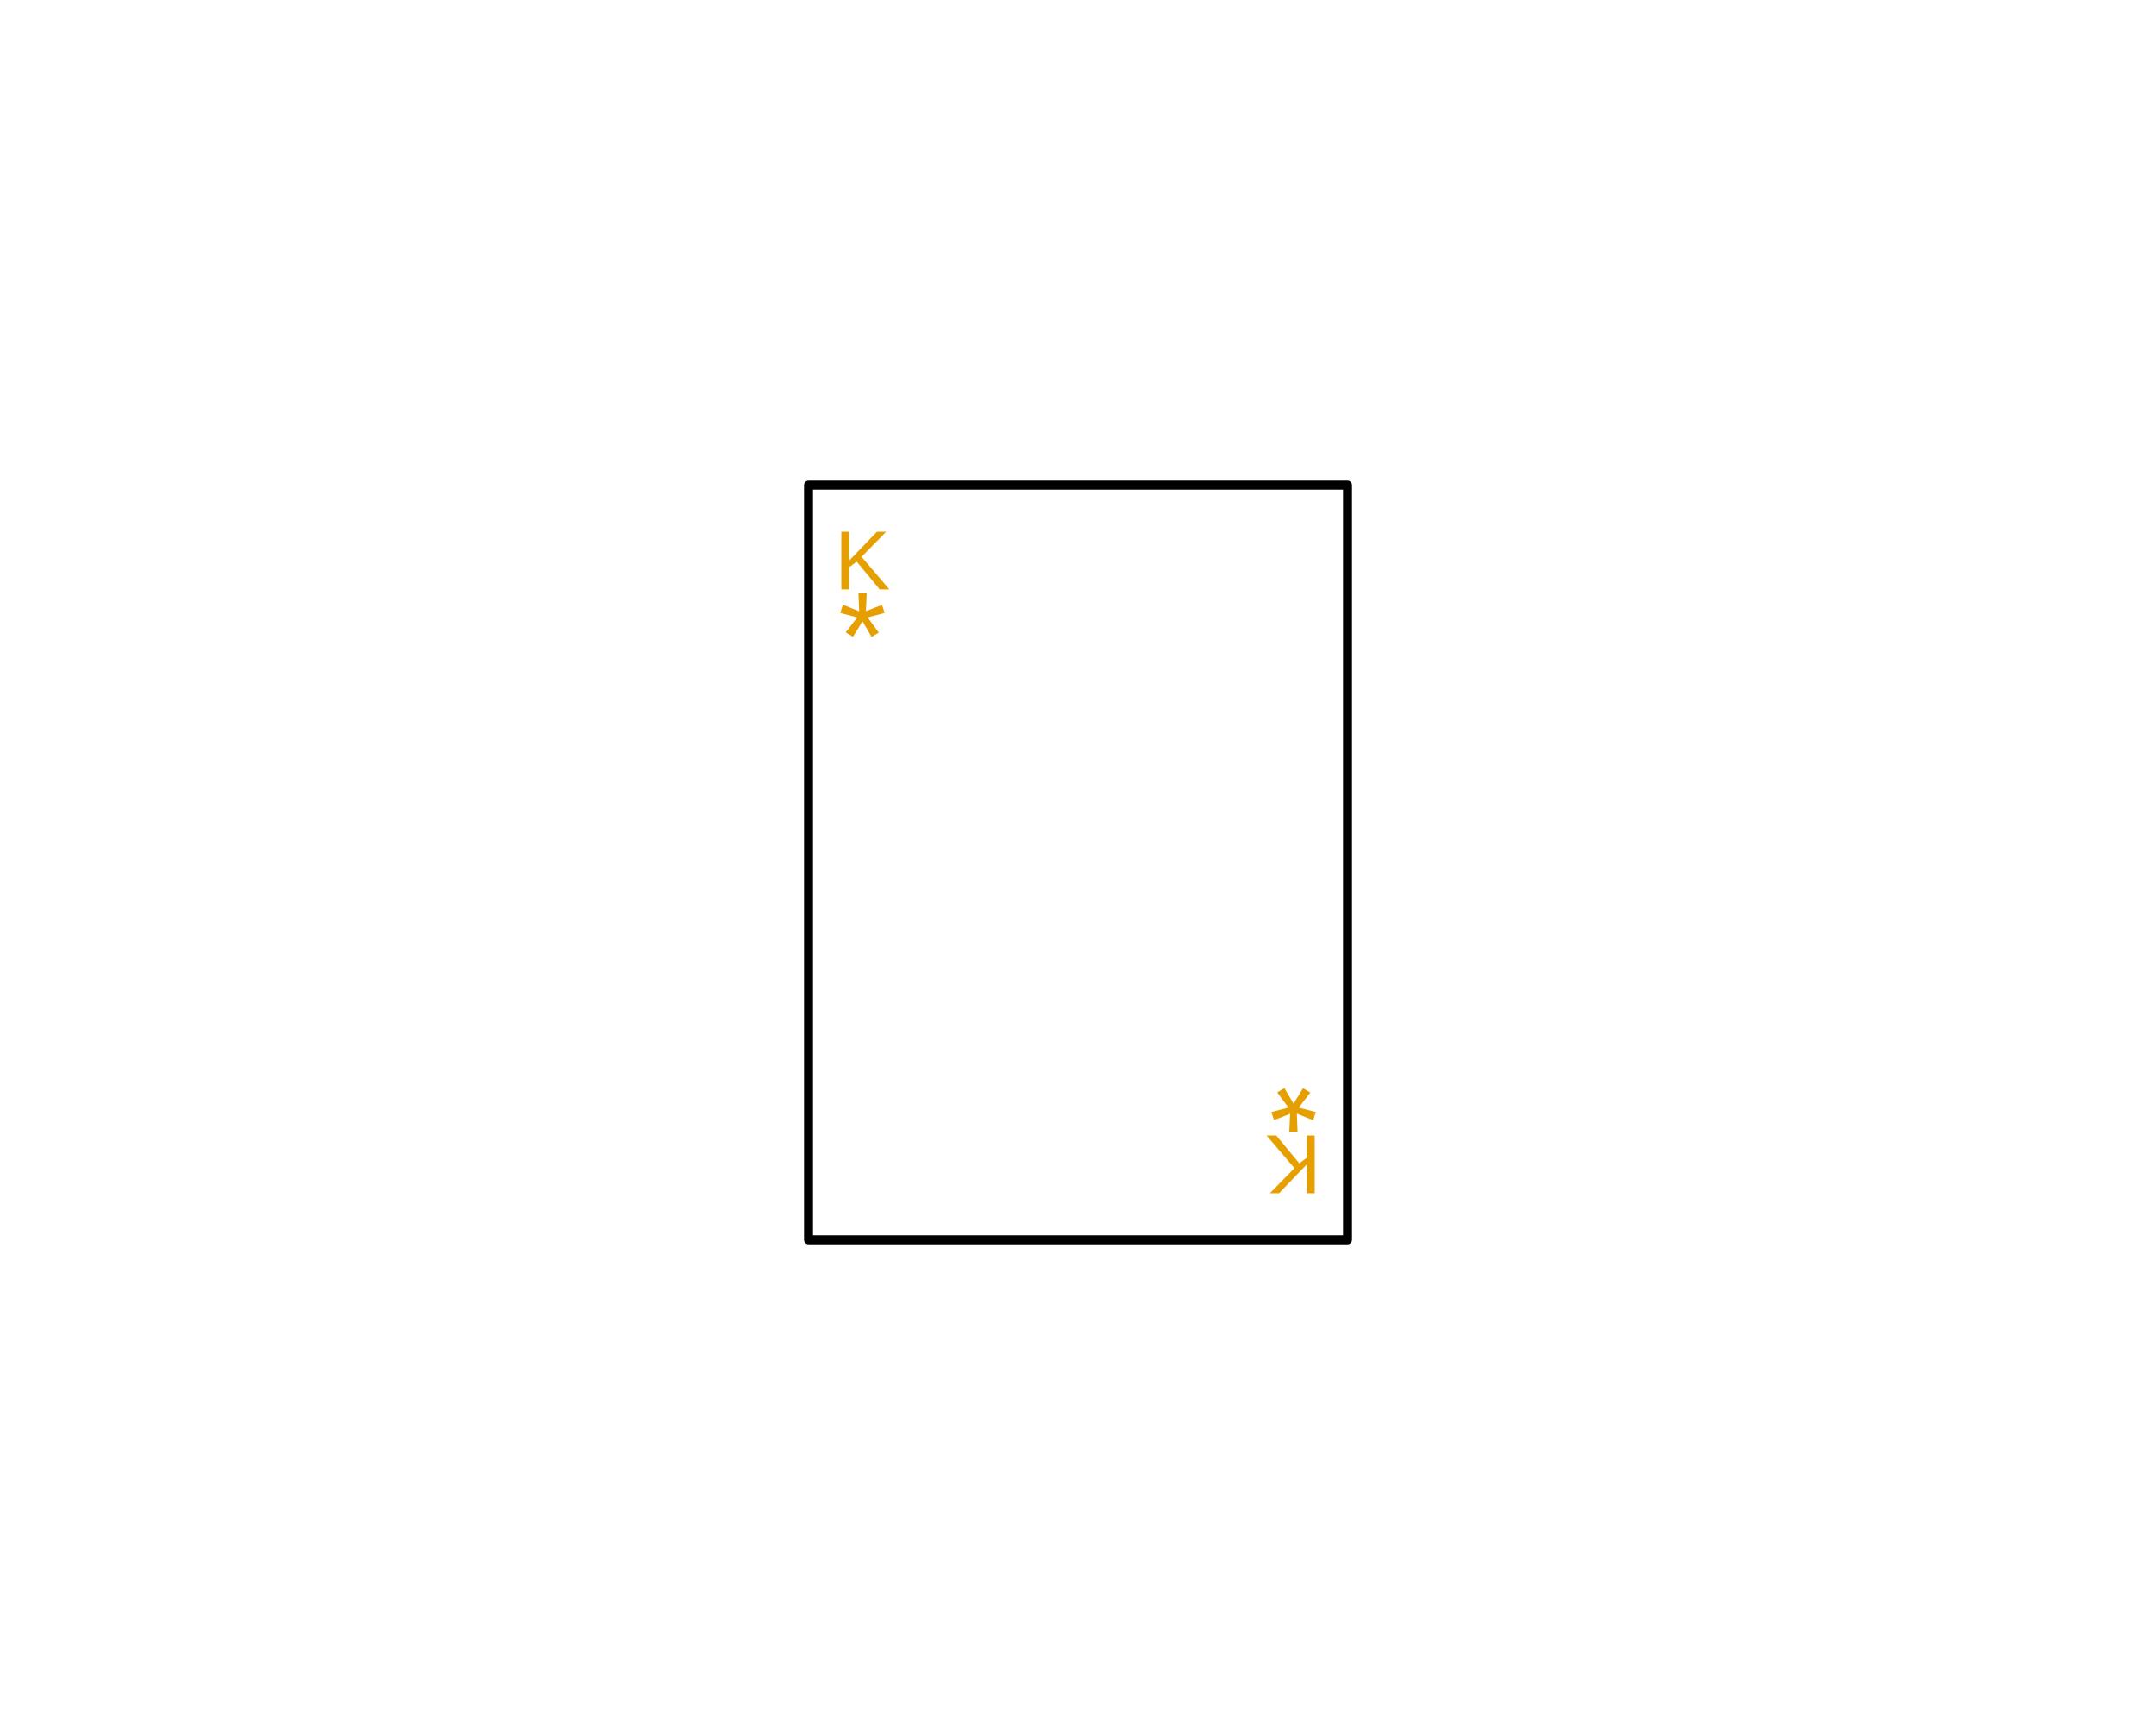
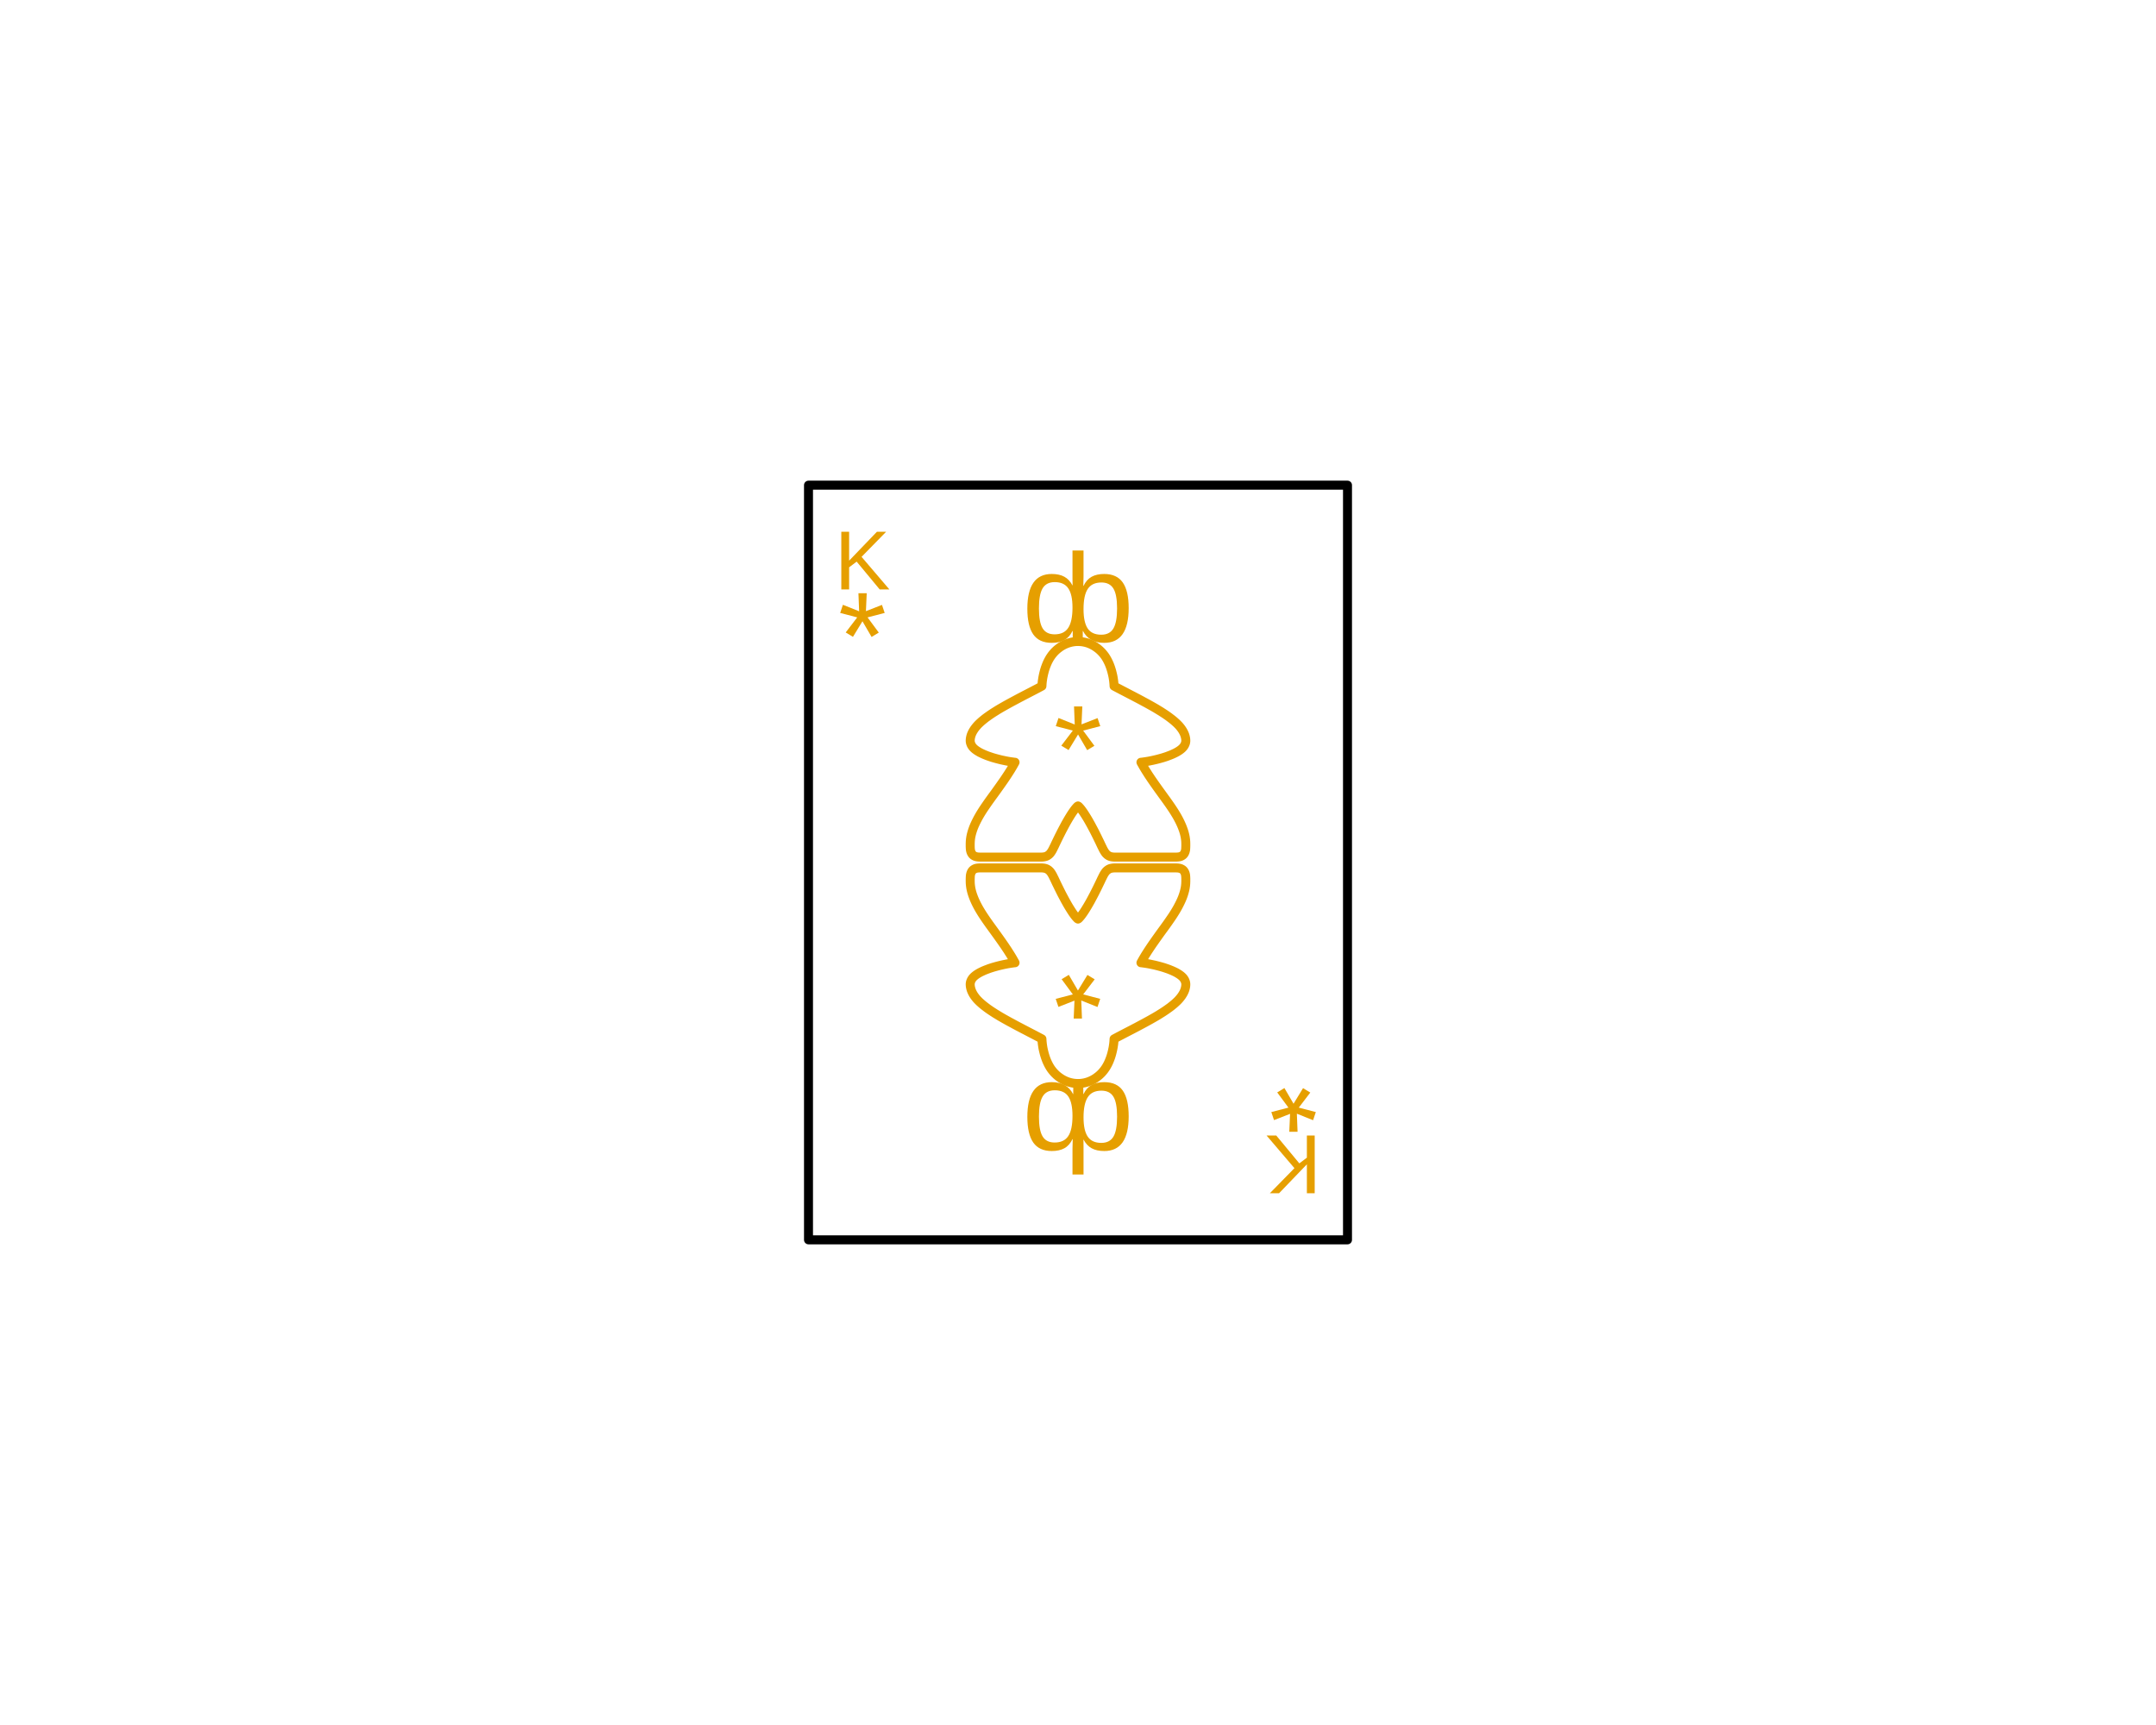
<svg xmlns="http://www.w3.org/2000/svg" viewBox="0 0 720.00 576.00">
  <defs>
    <style type="text/css">
    line, polyline, polygon, path, rect, circle {
      fill: none;
      stroke: #000000;
      stroke-linecap: round;
      stroke-linejoin: round;
      stroke-miterlimit: 10.00;
    }
  </style>
  </defs>
  <rect width="100%" height="100%" style="stroke: none; fill: #FFFFFF;" />
  <rect x="270.00" y="162.00" width="180.00" height="252.00" style="stroke-width: 0.75; stroke: none; fill: #FFFFFF;" />
-   <rect x="288.00" y="162.00" width="144.00" height="252.00" style="stroke-width: 0.75; stroke: none; fill: #FFFFFF;" />
+   <polygon points="360.03,269.12 360.07,269.15 360.11,269.17 360.15,269.20 360.20,269.24 360.20,269.24 360.33,269.37 360.49,269.54 360.67,269.74 360.87,269.97 361.07,270.22 361.26,270.47 361.38,270.63 361.60,270.94 361.84,271.28 362.08,271.65 362.34,272.05 362.61,272.48 362.89,272.93 363.17,273.39 363.44,273.85 363.70,274.30 363.94,274.74 364.18,275.16 364.30,275.38 364.30,275.38 364.68,276.09 365.06,276.80 365.44,277.52 365.81,278.25 366.16,278.96 366.50,279.64 366.81,280.28 367.09,280.85 367.33,281.35 367.52,281.76 367.67,282.08 367.77,282.29 367.83,282.41 367.84,282.43 367.85,282.46 367.86,282.49 367.86,282.49 368.07,282.90 368.26,283.29 368.45,283.67 368.66,284.04 368.87,284.39 369.09,284.72 369.32,285.01 369.57,285.26 369.83,285.49 369.96,285.58 369.96,285.58 370.26,285.77 370.58,285.92 370.91,286.03 371.27,286.11 371.65,286.16 372.04,286.19 372.42,286.20 372.81,286.20 373.19,286.20 373.27,286.20 391.85,286.20 391.85,286.20 392.13,286.20 392.40,286.20 392.68,286.19 392.95,286.19 393.20,286.17 393.43,286.16 393.55,286.14 393.77,286.11 394.02,286.06 394.28,285.98 394.56,285.86 394.82,285.71 395.06,285.53 395.23,285.37 395.42,285.13 395.58,284.86 395.71,284.58 395.81,284.28 395.88,283.99 395.93,283.74 395.95,283.55 395.95,283.55 395.97,283.31 395.98,283.06 395.99,282.77 396.00,282.47 396.00,282.18 396.00,281.88 396.00,281.72 396.00,281.72 395.98,281.00 395.91,280.28 395.81,279.56 395.66,278.82 395.47,278.07 395.23,277.30 394.95,276.52 394.64,275.74 394.29,274.95 393.91,274.16 393.50,273.37 393.07,272.59 392.62,271.83 392.16,271.08 391.69,270.35 391.22,269.64 390.75,268.95 390.27,268.26 389.79,267.59 389.72,267.48 389.72,267.48 389.30,266.90 388.87,266.31 388.43,265.70 387.98,265.08 387.51,264.43 387.03,263.77 386.54,263.08 386.04,262.38 385.54,261.67 385.04,260.95 384.54,260.23 384.06,259.51 383.58,258.80 383.13,258.09 382.69,257.40 382.27,256.72 381.87,256.05 381.49,255.38 381.12,254.73 381.02,254.53 381.51,254.48 382.01,254.41 382.54,254.33 383.10,254.24 383.68,254.14 384.28,254.02 384.88,253.90 385.49,253.76 386.10,253.62 386.69,253.47 387.26,253.32 387.80,253.17 388.33,253.02 388.83,252.86 388.96,252.82 388.96,252.82 389.39,252.68 389.82,252.53 390.26,252.36 390.71,252.19 391.17,252.01 391.61,251.82 392.04,251.62 392.44,251.43 392.82,251.23 393.16,251.04 393.48,250.85 393.51,250.83 393.51,250.83 393.75,250.68 393.99,250.51 394.24,250.33 394.49,250.13 394.72,249.93 394.92,249.73 395.11,249.53 395.14,249.49 395.14,249.49 395.31,249.28 395.47,249.04 395.63,248.76 395.77,248.45 395.89,248.12 395.96,247.79 396.00,247.46 396.00,247.33 395.98,246.86 395.91,246.38 395.80,245.89 395.65,245.40 395.45,244.90 395.21,244.41 394.94,243.93 394.64,243.47 394.32,243.03 393.99,242.62 393.65,242.23 393.30,241.87 393.29,241.86 392.97,241.54 392.62,241.22 392.24,240.88 391.84,240.54 391.41,240.19 390.95,239.84 390.48,239.48 389.99,239.12 389.50,238.78 389.00,238.44 388.51,238.12 388.03,237.81 387.55,237.50 387.28,237.34 387.28,237.34 386.67,236.97 386.05,236.59 385.39,236.21 384.71,235.82 384.01,235.43 383.28,235.02 382.52,234.61 381.74,234.19 380.95,233.76 380.14,233.33 379.33,232.91 378.52,232.48 377.71,232.06 376.92,231.65 376.14,231.24 375.37,230.84 374.63,230.46 373.91,230.08 373.20,229.71 372.52,229.35 372.05,229.10 372.05,229.10 372.02,228.55 371.97,227.99 371.91,227.40 371.82,226.78 371.72,226.14 371.59,225.49 371.43,224.82 371.26,224.14 371.06,223.47 370.85,222.82 370.62,222.19 370.37,221.58 370.10,221.00 369.82,220.44 369.56,219.97 369.26,219.47 368.93,218.98 368.56,218.50 368.16,218.02 367.72,217.55 367.24,217.09 366.73,216.65 366.18,216.24 365.61,215.85 365.00,215.49 364.38,215.18 363.74,214.90 363.09,214.67 362.43,214.49 361.76,214.35 361.09,214.26 360.41,214.21 360.00,214.20 360.00,214.20 359.31,214.22 358.63,214.29 357.96,214.40 357.30,214.56 356.64,214.76 356.00,215.01 355.36,215.30 354.75,215.63 354.15,216.00 353.59,216.41 353.05,216.83 352.55,217.28 352.09,217.74 351.67,218.22 351.28,218.70 350.93,219.19 350.61,219.68 350.44,219.97 350.14,220.51 349.86,221.07 349.60,221.65 349.36,222.26 349.12,222.90 348.91,223.55 348.72,224.22 348.55,224.90 348.40,225.57 348.27,226.22 348.17,226.86 348.08,227.47 348.02,228.06 347.98,228.62 347.95,229.10 347.27,229.46 346.58,229.83 345.87,230.20 345.14,230.58 344.39,230.97 343.62,231.37 342.83,231.78 342.03,232.19 341.22,232.62 340.41,233.04 339.60,233.47 338.80,233.90 338.01,234.32 337.24,234.74 336.49,235.15 335.77,235.55 335.07,235.95 334.40,236.33 333.75,236.71 333.13,237.08 332.72,237.34 332.72,237.34 332.24,237.64 331.76,237.94 331.27,238.26 330.78,238.59 330.29,238.93 329.80,239.28 329.31,239.63 328.84,239.99 328.40,240.35 327.98,240.69 327.59,241.03 327.23,241.36 326.89,241.68 326.71,241.86 326.36,242.23 326.02,242.62 325.69,243.03 325.37,243.46 325.07,243.93 324.79,244.41 324.55,244.90 324.35,245.39 324.20,245.88 324.09,246.37 324.02,246.85 324.00,247.33 324.00,247.33 324.02,247.66 324.08,247.99 324.18,248.32 324.31,248.64 324.46,248.93 324.63,249.19 324.79,249.41 324.86,249.49 324.86,249.49 325.04,249.70 325.25,249.90 325.47,250.10 325.72,250.30 325.97,250.48 326.21,250.65 326.45,250.81 326.49,250.83 326.49,250.83 326.81,251.02 327.15,251.22 327.52,251.41 327.92,251.60 328.35,251.80 328.79,251.99 329.24,252.17 329.69,252.35 330.13,252.51 330.57,252.66 330.99,252.80 331.04,252.82 331.54,252.98 332.06,253.13 332.60,253.28 333.16,253.43 333.74,253.58 334.34,253.73 334.95,253.86 335.56,253.99 336.16,254.11 336.75,254.22 337.31,254.31 337.85,254.39 338.36,254.46 338.85,254.52 338.98,254.53 338.98,254.53 338.62,255.19 338.25,255.85 337.85,256.52 337.44,257.20 337.00,257.89 336.55,258.59 336.08,259.30 335.60,260.02 335.11,260.74 334.60,261.46 334.10,262.18 333.60,262.88 333.11,263.57 332.63,264.24 332.16,264.89 331.70,265.52 331.25,266.13 330.82,266.73 330.40,267.31 330.28,267.48 329.80,268.16 329.33,268.84 328.85,269.54 328.38,270.24 327.91,270.97 327.45,271.71 327.00,272.48 326.57,273.25 326.16,274.04 325.77,274.83 325.41,275.62 325.09,276.40 324.81,277.18 324.57,277.95 324.37,278.70 324.21,279.44 324.10,280.17 324.03,280.89 324.00,281.61 324.00,281.72 324.00,282.02 324.00,282.31 324.00,282.61 324.01,282.91 324.02,283.18 324.04,283.43 324.05,283.56 324.05,283.56 324.08,283.80 324.13,284.06 324.21,284.35 324.32,284.65 324.46,284.93 324.63,285.19 324.78,285.38 324.78,285.38 325.00,285.58 325.25,285.75 325.52,285.89 325.79,286.00 326.06,286.07 326.30,286.12 326.47,286.14 326.47,286.14 326.69,286.17 326.93,286.18 327.20,286.19 327.47,286.20 327.75,286.20 328.03,286.20 328.19,286.20 346.70,286.20 346.70,286.20 347.09,286.20 347.48,286.20 347.86,286.19 348.25,286.17 348.63,286.12 349.00,286.05 349.34,285.95 349.66,285.81 349.97,285.63 350.03,285.58 350.03,285.58 350.31,285.37 350.57,285.13 350.81,284.85 351.03,284.54 351.25,284.20 351.46,283.84 351.65,283.46 351.85,283.07 352.04,282.67 352.14,282.49 352.15,282.46 352.16,282.43 352.16,282.43 352.19,282.38 352.26,282.23 352.37,281.98 352.54,281.63 352.75,281.19 353.00,280.67 353.29,280.07 353.61,279.41 353.96,278.72 354.32,278.00 354.69,277.28 355.07,276.56 355.45,275.85 355.70,275.38 355.93,274.96 356.18,274.52 356.43,274.08 356.70,273.62 356.97,273.16 357.25,272.71 357.52,272.26 357.79,271.85 358.04,271.46 358.28,271.11 358.51,270.79 358.62,270.63 358.81,270.38 359.00,270.13 359.20,269.89 359.40,269.66 359.57,269.47 359.72,269.32 359.80,269.24 359.85,269.20 359.89,269.17 359.93,269.15 359.97,269.12 360.00,269.11 " style="stroke-width: 3.00; stroke: #E69F00; fill: #FFFFFF;" />
+   <text x="341.38" y="214.25" style="font-size: 42.00px; fill: #E69F00; font-family: Liberation Sans;" textLength="37.25px" lengthAdjust="spacingAndGlyphs">ȸ</text>
+   <text x="351.91" y="264.50" style="font-size: 41.60px; fill: #E69F00; font-family: Liberation Sans;" textLength="16.19px" lengthAdjust="spacingAndGlyphs">*</text>
+   <polygon points="359.97,306.88 359.93,306.85 359.89,306.83 359.85,306.80 359.80,306.76 359.80,306.76 359.67,306.63 359.51,306.46 359.33,306.26 359.13,306.03 358.93,305.78 358.74,305.53 358.62,305.37 358.40,305.06 358.16,304.72 357.92,304.35 357.66,303.95 357.39,303.52 357.11,303.07 356.83,302.61 356.56,302.15 356.30,301.70 356.06,301.26 355.82,300.84 355.70,300.62 355.70,300.62 355.32,299.91 354.94,299.20 354.56,298.48 354.19,297.75 353.84,297.04 353.50,296.36 353.19,295.72 352.91,295.15 352.67,294.65 352.48,294.24 352.33,293.92 352.23,293.71 352.17,293.59 352.16,293.57 352.15,293.54 352.14,293.51 352.14,293.51 351.93,293.10 351.74,292.71 351.55,292.33 351.34,291.96 351.13,291.61 350.91,291.28 350.68,290.99 350.43,290.74 350.17,290.51 350.04,290.42 350.04,290.42 349.74,290.23 349.42,290.08 349.09,289.97 348.73,289.89 348.35,289.84 347.96,289.81 347.58,289.80 347.19,289.80 346.81,289.80 346.73,289.80 328.15,289.80 328.15,289.80 327.87,289.80 327.60,289.80 327.32,289.81 327.05,289.81 326.80,289.83 326.57,289.84 326.45,289.86 326.23,289.89 325.98,289.94 325.72,290.02 325.44,290.14 325.18,290.29 324.94,290.47 324.77,290.63 324.58,290.87 324.42,291.14 324.29,291.42 324.19,291.72 324.12,292.01 324.07,292.26 324.05,292.45 324.05,292.45 324.03,292.69 324.02,292.94 324.01,293.23 324.00,293.53 324.00,293.82 324.00,294.12 324.00,294.28 324.00,294.28 324.02,295.00 324.09,295.72 324.19,296.44 324.34,297.18 324.53,297.93 324.77,298.70 325.05,299.48 325.36,300.26 325.71,301.05 326.09,301.84 326.50,302.63 326.93,303.41 327.38,304.17 327.84,304.92 328.31,305.65 328.78,306.36 329.25,307.05 329.73,307.74 330.21,308.41 330.28,308.52 330.28,308.52 330.70,309.10 331.13,309.69 331.57,310.30 332.02,310.92 332.49,311.57 332.97,312.23 333.46,312.92 333.96,313.62 334.46,314.33 334.96,315.05 335.46,315.77 335.94,316.49 336.42,317.20 336.87,317.91 337.31,318.60 337.73,319.28 338.13,319.95 338.51,320.62 338.88,321.27 338.98,321.47 338.49,321.52 337.99,321.59 337.46,321.67 336.90,321.76 336.32,321.86 335.72,321.98 335.12,322.10 334.51,322.24 333.90,322.38 333.31,322.53 332.74,322.68 332.20,322.83 331.67,322.98 331.17,323.14 331.04,323.18 331.04,323.18 330.61,323.32 330.18,323.47 329.74,323.64 329.29,323.81 328.83,323.99 328.39,324.18 327.96,324.38 327.56,324.57 327.18,324.77 326.84,324.96 326.52,325.15 326.49,325.17 326.49,325.17 326.25,325.32 326.01,325.49 325.76,325.67 325.51,325.87 325.28,326.07 325.08,326.27 324.89,326.47 324.86,326.51 324.86,326.51 324.69,326.72 324.53,326.96 324.37,327.24 324.23,327.55 324.11,327.88 324.04,328.21 324.00,328.54 324.00,328.67 324.02,329.14 324.09,329.62 324.20,330.11 324.35,330.60 324.55,331.10 324.79,331.59 325.06,332.07 325.36,332.53 325.68,332.97 326.01,333.38 326.35,333.77 326.70,334.13 326.71,334.14 327.03,334.46 327.38,334.78 327.76,335.12 328.16,335.46 328.59,335.81 329.05,336.16 329.52,336.52 330.01,336.88 330.50,337.22 331.00,337.56 331.49,337.88 331.97,338.19 332.45,338.50 332.72,338.66 332.72,338.66 333.33,339.03 333.95,339.41 334.61,339.79 335.29,340.18 335.99,340.57 336.72,340.98 337.48,341.39 338.26,341.81 339.05,342.24 339.86,342.67 340.67,343.09 341.48,343.52 342.29,343.94 343.08,344.35 343.86,344.76 344.63,345.16 345.37,345.54 346.09,345.92 346.80,346.29 347.48,346.65 347.95,346.90 347.95,346.90 347.98,347.45 348.03,348.01 348.09,348.60 348.18,349.22 348.28,349.86 348.41,350.51 348.57,351.18 348.74,351.86 348.94,352.53 349.15,353.18 349.38,353.81 349.63,354.42 349.90,355.00 350.18,355.56 350.44,356.03 350.74,356.53 351.07,357.02 351.44,357.50 351.84,357.98 352.28,358.45 352.76,358.91 353.27,359.35 353.82,359.76 354.39,360.15 355.00,360.51 355.62,360.82 356.26,361.10 356.91,361.33 357.57,361.51 358.24,361.65 358.91,361.74 359.59,361.79 360.00,361.80 360.00,361.80 360.69,361.78 361.37,361.71 362.04,361.60 362.70,361.44 363.36,361.24 364.00,360.99 364.64,360.70 365.25,360.37 365.85,360.00 366.41,359.59 366.95,359.17 367.45,358.72 367.91,358.26 368.33,357.78 368.72,357.30 369.07,356.81 369.39,356.32 369.56,356.03 369.86,355.49 370.14,354.93 370.40,354.35 370.64,353.74 370.88,353.10 371.09,352.45 371.28,351.78 371.45,351.10 371.60,350.43 371.73,349.78 371.83,349.14 371.92,348.53 371.98,347.94 372.02,347.38 372.05,346.90 372.73,346.54 373.42,346.17 374.13,345.80 374.86,345.42 375.61,345.03 376.38,344.63 377.17,344.22 377.97,343.81 378.78,343.38 379.59,342.96 380.40,342.53 381.20,342.10 381.99,341.68 382.76,341.26 383.51,340.85 384.23,340.45 384.93,340.05 385.60,339.67 386.25,339.29 386.87,338.92 387.28,338.66 387.28,338.66 387.76,338.36 388.24,338.06 388.73,337.74 389.22,337.41 389.71,337.07 390.20,336.72 390.69,336.37 391.16,336.01 391.60,335.65 392.02,335.31 392.41,334.97 392.77,334.64 393.11,334.32 393.29,334.14 393.64,333.77 393.98,333.38 394.31,332.97 394.63,332.54 394.93,332.07 395.21,331.59 395.45,331.10 395.65,330.61 395.80,330.12 395.91,329.63 395.98,329.15 396.00,328.67 396.00,328.67 395.98,328.34 395.92,328.01 395.82,327.68 395.69,327.36 395.54,327.07 395.37,326.81 395.21,326.59 395.14,326.51 395.14,326.51 394.96,326.30 394.75,326.10 394.53,325.90 394.28,325.70 394.03,325.52 393.79,325.35 393.55,325.19 393.51,325.17 393.51,325.17 393.19,324.98 392.85,324.78 392.48,324.59 392.08,324.40 391.65,324.20 391.21,324.01 390.76,323.83 390.31,323.65 389.87,323.49 389.43,323.34 389.01,323.20 388.96,323.18 388.46,323.02 387.94,322.87 387.40,322.72 386.84,322.57 386.26,322.42 385.66,322.27 385.05,322.14 384.44,322.01 383.84,321.89 383.25,321.78 382.69,321.69 382.15,321.61 381.64,321.54 381.15,321.48 381.02,321.47 381.02,321.47 381.38,320.81 381.75,320.15 382.15,319.48 382.56,318.80 383.00,318.11 383.45,317.41 383.92,316.70 384.40,315.98 384.89,315.26 385.40,314.54 385.90,313.82 386.40,313.12 386.89,312.43 387.37,311.76 387.84,311.11 388.30,310.48 388.75,309.87 389.18,309.27 389.60,308.69 389.72,308.52 390.20,307.84 390.67,307.16 391.15,306.46 391.62,305.76 392.09,305.03 392.55,304.29 393.00,303.52 393.43,302.75 393.84,301.96 394.23,301.17 394.59,300.38 394.91,299.60 395.19,298.82 395.43,298.05 395.63,297.30 395.79,296.56 395.90,295.83 395.97,295.11 396.00,294.39 396.00,294.28 396.00,293.98 396.00,293.69 396.00,293.39 395.99,293.09 395.98,292.82 395.96,292.57 395.95,292.44 395.95,292.44 395.92,292.20 395.87,291.94 395.79,291.65 395.68,291.35 395.54,291.07 395.37,290.81 395.22,290.62 395.22,290.62 395.00,290.42 394.75,290.25 394.48,290.11 394.21,290.00 393.94,289.93 393.70,289.88 393.53,289.86 393.53,289.86 393.31,289.83 393.07,289.82 392.80,289.81 392.53,289.80 392.25,289.80 391.97,289.80 391.81,289.80 373.30,289.80 373.30,289.80 372.91,289.80 372.52,289.80 372.14,289.81 371.75,289.83 371.37,289.88 371.00,289.95 370.66,290.05 370.34,290.19 370.03,290.37 369.97,290.42 369.97,290.42 369.69,290.63 369.43,290.87 369.19,291.15 368.97,291.46 368.75,291.80 368.54,292.16 368.35,292.54 368.15,292.93 367.96,293.33 367.86,293.51 367.85,293.54 367.84,293.57 367.84,293.57 367.81,293.62 367.74,293.77 367.63,294.02 367.46,294.37 367.25,294.81 367.00,295.33 366.71,295.93 366.39,296.59 366.04,297.28 365.68,298.00 365.31,298.72 364.93,299.44 364.55,300.15 364.30,300.62 364.07,301.04 363.82,301.48 363.57,301.92 363.30,302.38 363.03,302.84 362.75,303.29 362.48,303.74 362.21,304.15 361.96,304.54 361.72,304.89 361.49,305.21 361.38,305.37 361.19,305.62 361.00,305.87 360.80,306.11 360.60,306.34 360.43,306.53 360.28,306.68 360.20,306.76 360.15,306.80 360.11,306.83 360.07,306.85 360.03,306.88 360.00,306.89 " style="stroke-width: 3.00; stroke: #E69F00; fill: #FFFFFF;" />
+   <text transform="translate(378.63,361.75) rotate(-180)" style="font-size: 42.00px; fill: #E69F00; font-family: Liberation Sans;" textLength="37.25px" lengthAdjust="spacingAndGlyphs">ȸ</text>
+   <text transform="translate(368.09,311.50) rotate(-180)" style="font-size: 41.60px; fill: #E69F00; font-family: Liberation Sans;" textLength="16.19px" lengthAdjust="spacingAndGlyphs">*</text>
  <text x="278.66" y="196.83" style="font-size: 28.00px; fill: #E69F00; font-family: Liberation Sans;" textLength="18.67px" lengthAdjust="spacingAndGlyphs">K</text>
  <text transform="translate(441.34,379.17) rotate(-180)" style="font-size: 28.00px; fill: #E69F00; font-family: Liberation Sans;" textLength="18.67px" lengthAdjust="spacingAndGlyphs">K</text>
  <text x="279.91" y="226.70" style="font-size: 41.60px; fill: #E69F00; font-family: Liberation Sans;" textLength="16.19px" lengthAdjust="spacingAndGlyphs">*</text>
  <text transform="translate(440.09,349.30) rotate(-180)" style="font-size: 41.60px; fill: #E69F00; font-family: Liberation Sans;" textLength="16.19px" lengthAdjust="spacingAndGlyphs">*</text>
  <rect x="270.00" y="162.00" width="180.00" height="252.00" style="stroke-width: 3.00;" />
</svg>
